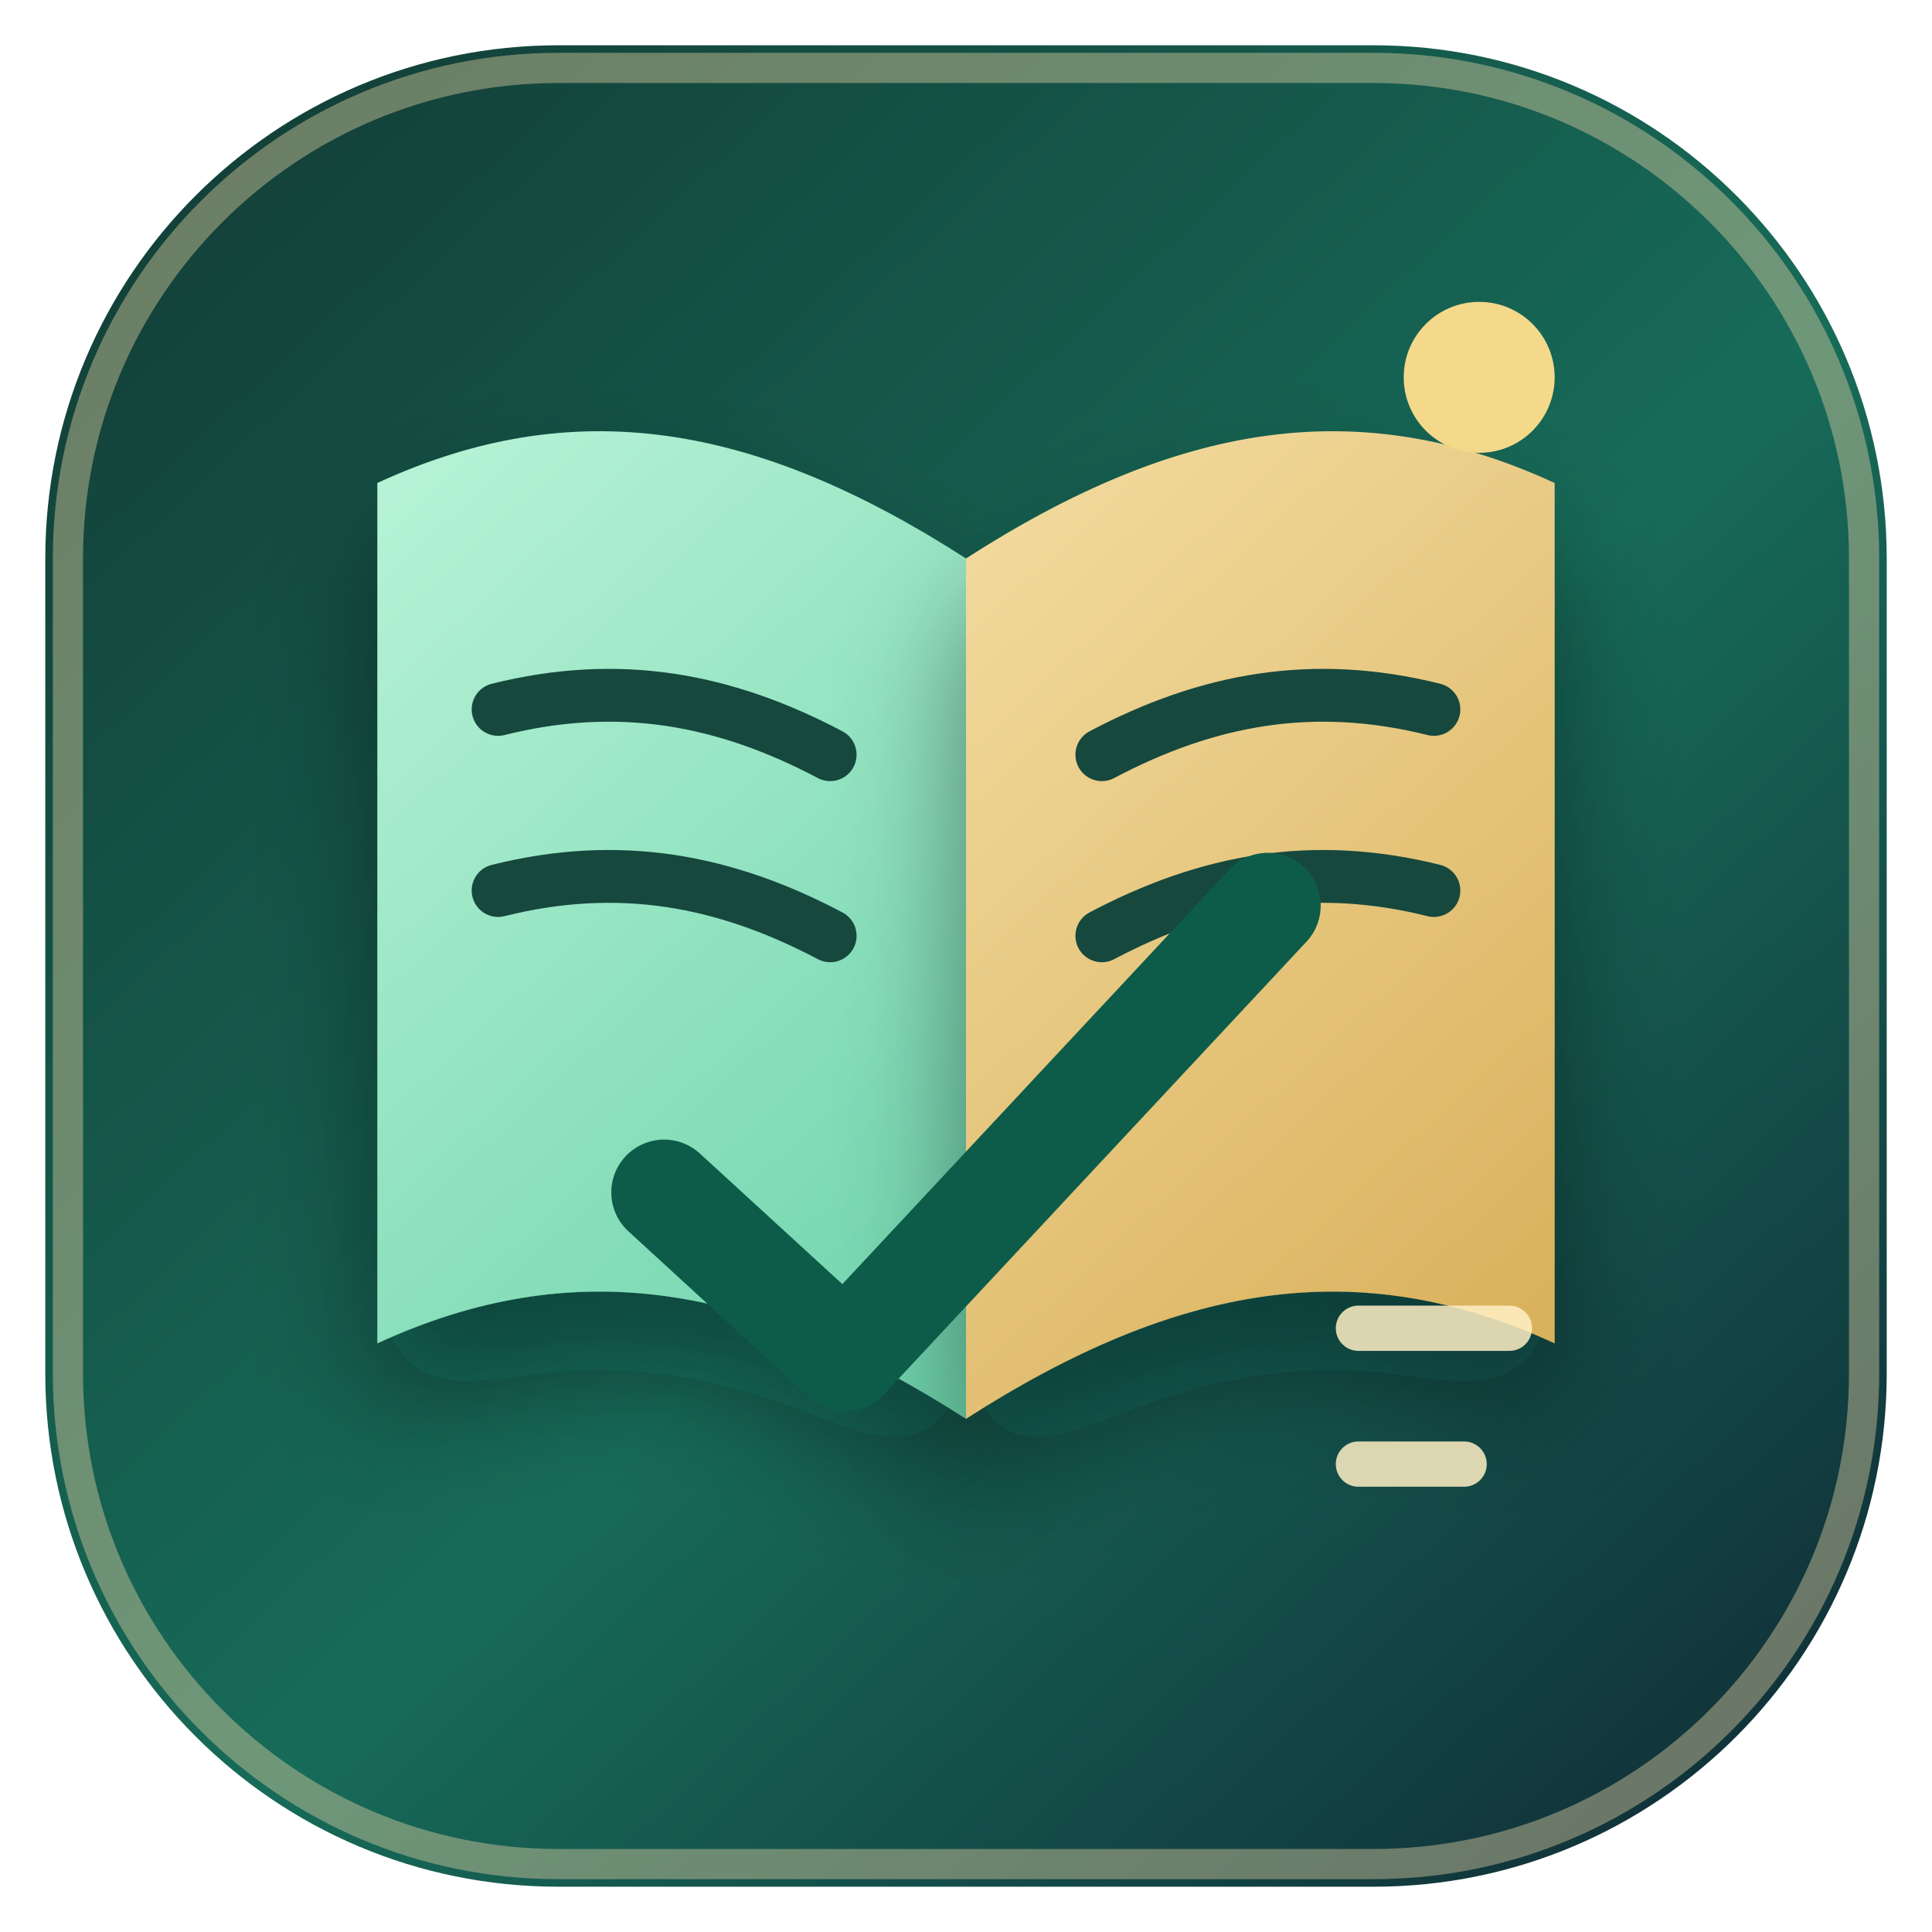
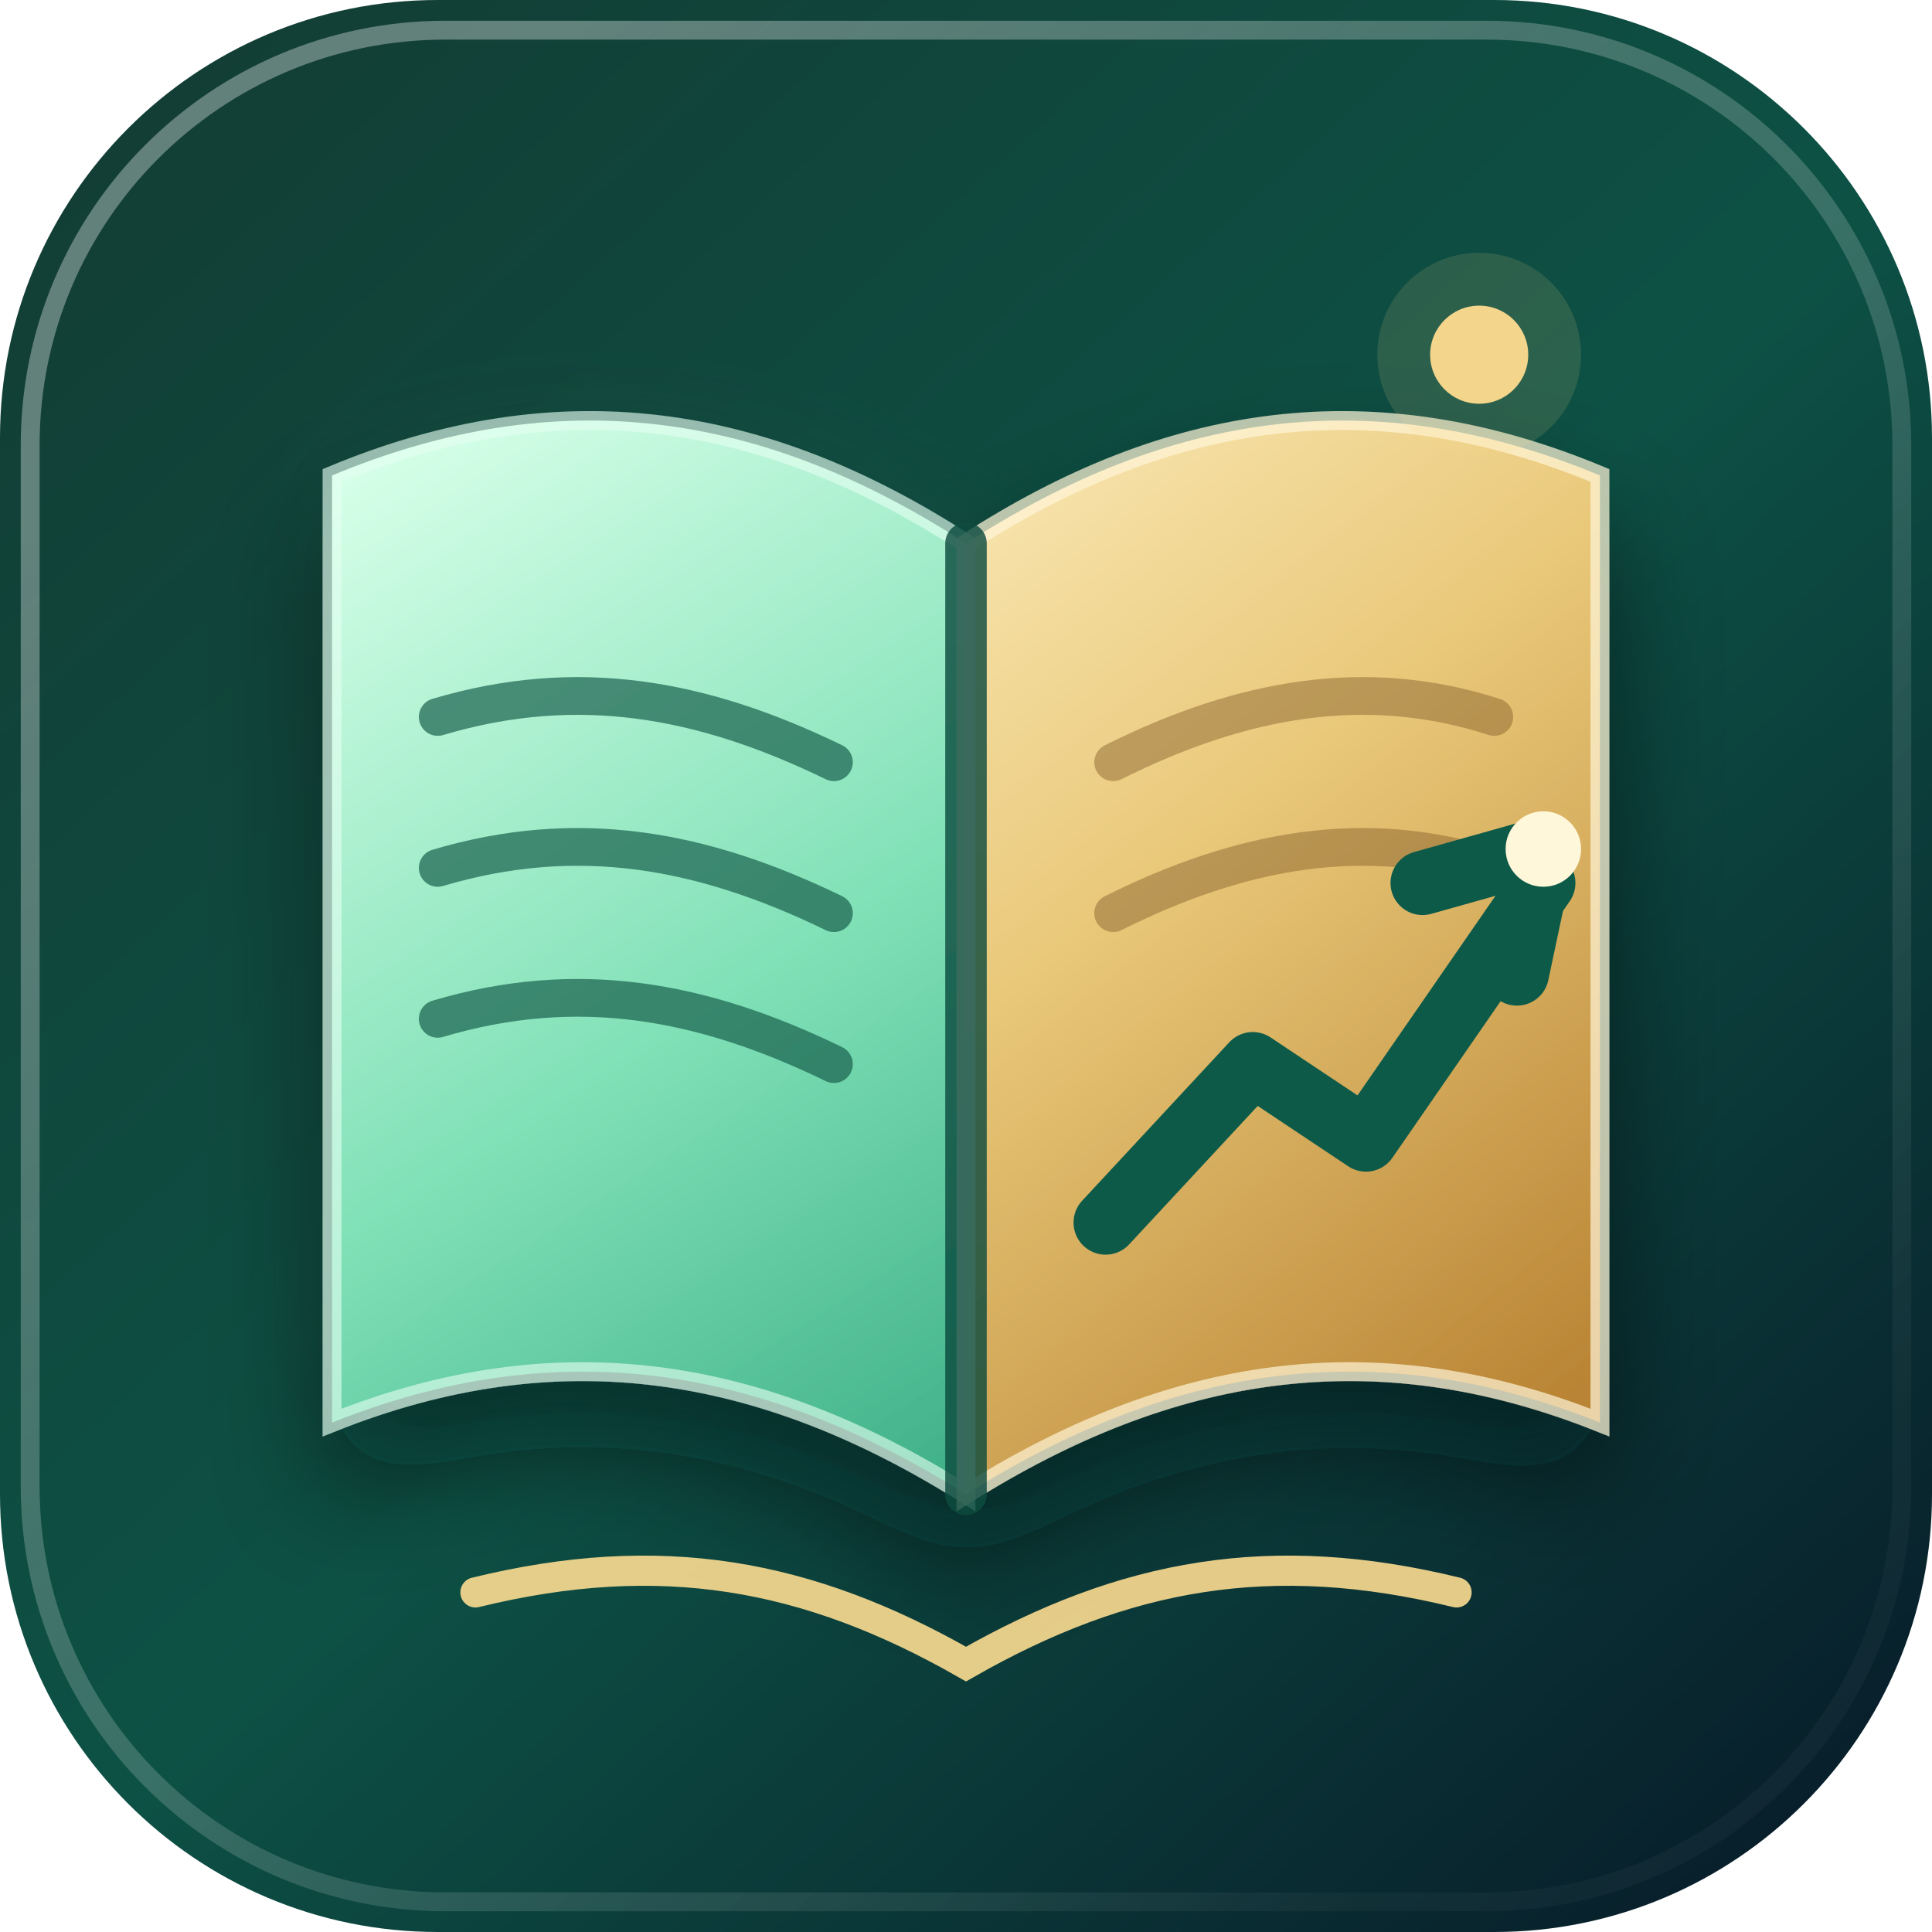
- <svg xmlns="http://www.w3.org/2000/svg" viewBox="0 0 128 128">
+ <svg xmlns="http://www.w3.org/2000/svg" viewBox="0 0 512 512">
  <defs>
-     <linearGradient id="bg" x1="8" y1="4" x2="120" y2="124" gradientUnits="userSpaceOnUse">
-       <stop stop-color="#123C35" />
-       <stop offset=".55" stop-color="#176B59" />
-       <stop offset="1" stop-color="#102B36" />
+     <linearGradient id="bg" x1="44" y1="22" x2="468" y2="490" gradientUnits="userSpaceOnUse">
+       <stop stop-color="#123E35" />
+       <stop offset=".52" stop-color="#0D5145" />
+       <stop offset="1" stop-color="#081F2B" />
    </linearGradient>
-     <linearGradient id="gold" x1="24" y1="22" x2="102" y2="106" gradientUnits="userSpaceOnUse">
-       <stop stop-color="#FFF1C2" />
-       <stop offset="1" stop-color="#D5A94F" />
+     <linearGradient id="gold" x1="180" y1="124" x2="392" y2="390" gradientUnits="userSpaceOnUse">
+       <stop stop-color="#FFF2C8" />
+       <stop offset=".48" stop-color="#E9C879" />
+       <stop offset="1" stop-color="#B98434" />
    </linearGradient>
-     <linearGradient id="mint" x1="28" y1="26" x2="96" y2="100" gradientUnits="userSpaceOnUse">
-       <stop stop-color="#B9F4D7" />
-       <stop offset="1" stop-color="#51C69B" />
+     <linearGradient id="mint" x1="100" y1="120" x2="280" y2="400" gradientUnits="userSpaceOnUse">
+       <stop stop-color="#D6FFE8" />
+       <stop offset=".52" stop-color="#7FE0B6" />
+       <stop offset="1" stop-color="#36A982" />
    </linearGradient>
-     <filter id="shadow" x="-30%" y="-30%" width="160%" height="160%">
-       <feDropShadow dx="0" dy="5" stdDeviation="4" flood-color="#061B19" flood-opacity=".42" />
+     <linearGradient id="edge" x1="84" y1="72" x2="428" y2="444" gradientUnits="userSpaceOnUse">
+       <stop stop-color="#FFFFFF" stop-opacity=".34" />
+       <stop offset="1" stop-color="#FFFFFF" stop-opacity=".03" />
+     </linearGradient>
+     <filter id="shadow" x="-30%" y="-25%" width="160%" height="170%">
+       <feDropShadow dx="0" dy="18" stdDeviation="15" flood-color="#020E12" flood-opacity=".55" />
+     </filter>
+     <filter id="glow" x="-80%" y="-80%" width="260%" height="260%">
+       <feGaussianBlur stdDeviation="12" />
    </filter>
  </defs>
-   <rect x="3" y="3" width="122" height="122" rx="34" fill="url(#bg)" />
-   <rect x="4.5" y="4.5" width="119" height="119" rx="32.5" fill="none" stroke="#E7D5A4" stroke-opacity=".42" stroke-width="2" />
-   <path d="M25 32c13-6 25-4 39 5v57c-14-9-26-11-39-5z" fill="url(#mint)" filter="url(#shadow)" />
-   <path d="M103 32c-13-6-25-4-39 5v57c14-9 26-11 39-5z" fill="url(#gold)" filter="url(#shadow)" />
-   <path d="M33 47c8-2 15-.7 22 3M33 59c8-2 15-.7 22 3M95 47c-8-2-15-.7-22 3M95 59c-8-2-15-.7-22 3" fill="none" stroke="#16483E" stroke-width="3.5" stroke-linecap="round" />
-   <path d="m44 79 12 11 28-30" fill="none" stroke="#0D5C49" stroke-width="7" stroke-linecap="round" stroke-linejoin="round" />
-   <path d="M90 88h10M90 97h7" stroke="#FFF0C4" stroke-width="3" stroke-linecap="round" opacity=".85" />
-   <circle cx="98" cy="25" r="5" fill="#F4D98B" />
+   <rect width="512" height="512" rx="116" fill="url(#bg)" />
+   <rect x="8" y="8" width="496" height="496" rx="110" fill="none" stroke="url(#edge)" stroke-width="5" />
+   <path d="M92 132c54-26 112-18 164 17v236c-58-36-112-43-164-18z" fill="#62D7AA" opacity=".14" filter="url(#glow)" />
+   <g filter="url(#shadow)">
+     <path d="M88 126c60-25 114-17 168 18v252c-54-34-108-43-168-19z" fill="url(#mint)" />
+     <path d="M424 126c-60-25-114-17-168 18v252c54-34 108-43 168-19z" fill="url(#gold)" />
+     <path d="M88 126c60-25 114-17 168 18v252c-54-34-108-43-168-19z" fill="none" stroke="#E4FFF0" stroke-opacity=".62" stroke-width="5" />
+     <path d="M424 126c-60-25-114-17-168 18v252c54-34 108-43 168-19z" fill="none" stroke="#FFF5D8" stroke-opacity=".7" stroke-width="5" />
+     <path d="M256 144v252" stroke="#0A493D" stroke-width="11" stroke-linecap="round" opacity=".8" />
+     <path d="M116 190c37-11 70-5 105 12M116 230c37-11 70-5 105 12M116 270c37-11 70-5 105 12" fill="none" stroke="#145D4A" stroke-width="10" stroke-linecap="round" opacity=".68" />
+     <path d="M396 190c-34-11-67-5-101 12M396 230c-34-11-67-5-101 12" fill="none" stroke="#805B27" stroke-width="10" stroke-linecap="round" opacity=".45" />
+     <path d="m293 324 39-42 30 20 47-68" fill="none" stroke="#0C5A49" stroke-width="17" stroke-linecap="round" stroke-linejoin="round" />
+     <path d="m377 234 32-9-7 33" fill="none" stroke="#0C5A49" stroke-width="17" stroke-linecap="round" stroke-linejoin="round" />
+     <circle cx="409" cy="225" r="10" fill="#FFF7D9" />
+   </g>
+   <path d="M126 422c49-12 88-5 130 19 42-24 81-31 130-19" fill="none" stroke="#F6D98F" stroke-width="8" stroke-linecap="round" opacity=".92" />
+   <circle cx="392" cy="94" r="13" fill="#F4D58C" />
+   <circle cx="392" cy="94" r="27" fill="#F4D58C" opacity=".13" />
</svg>
